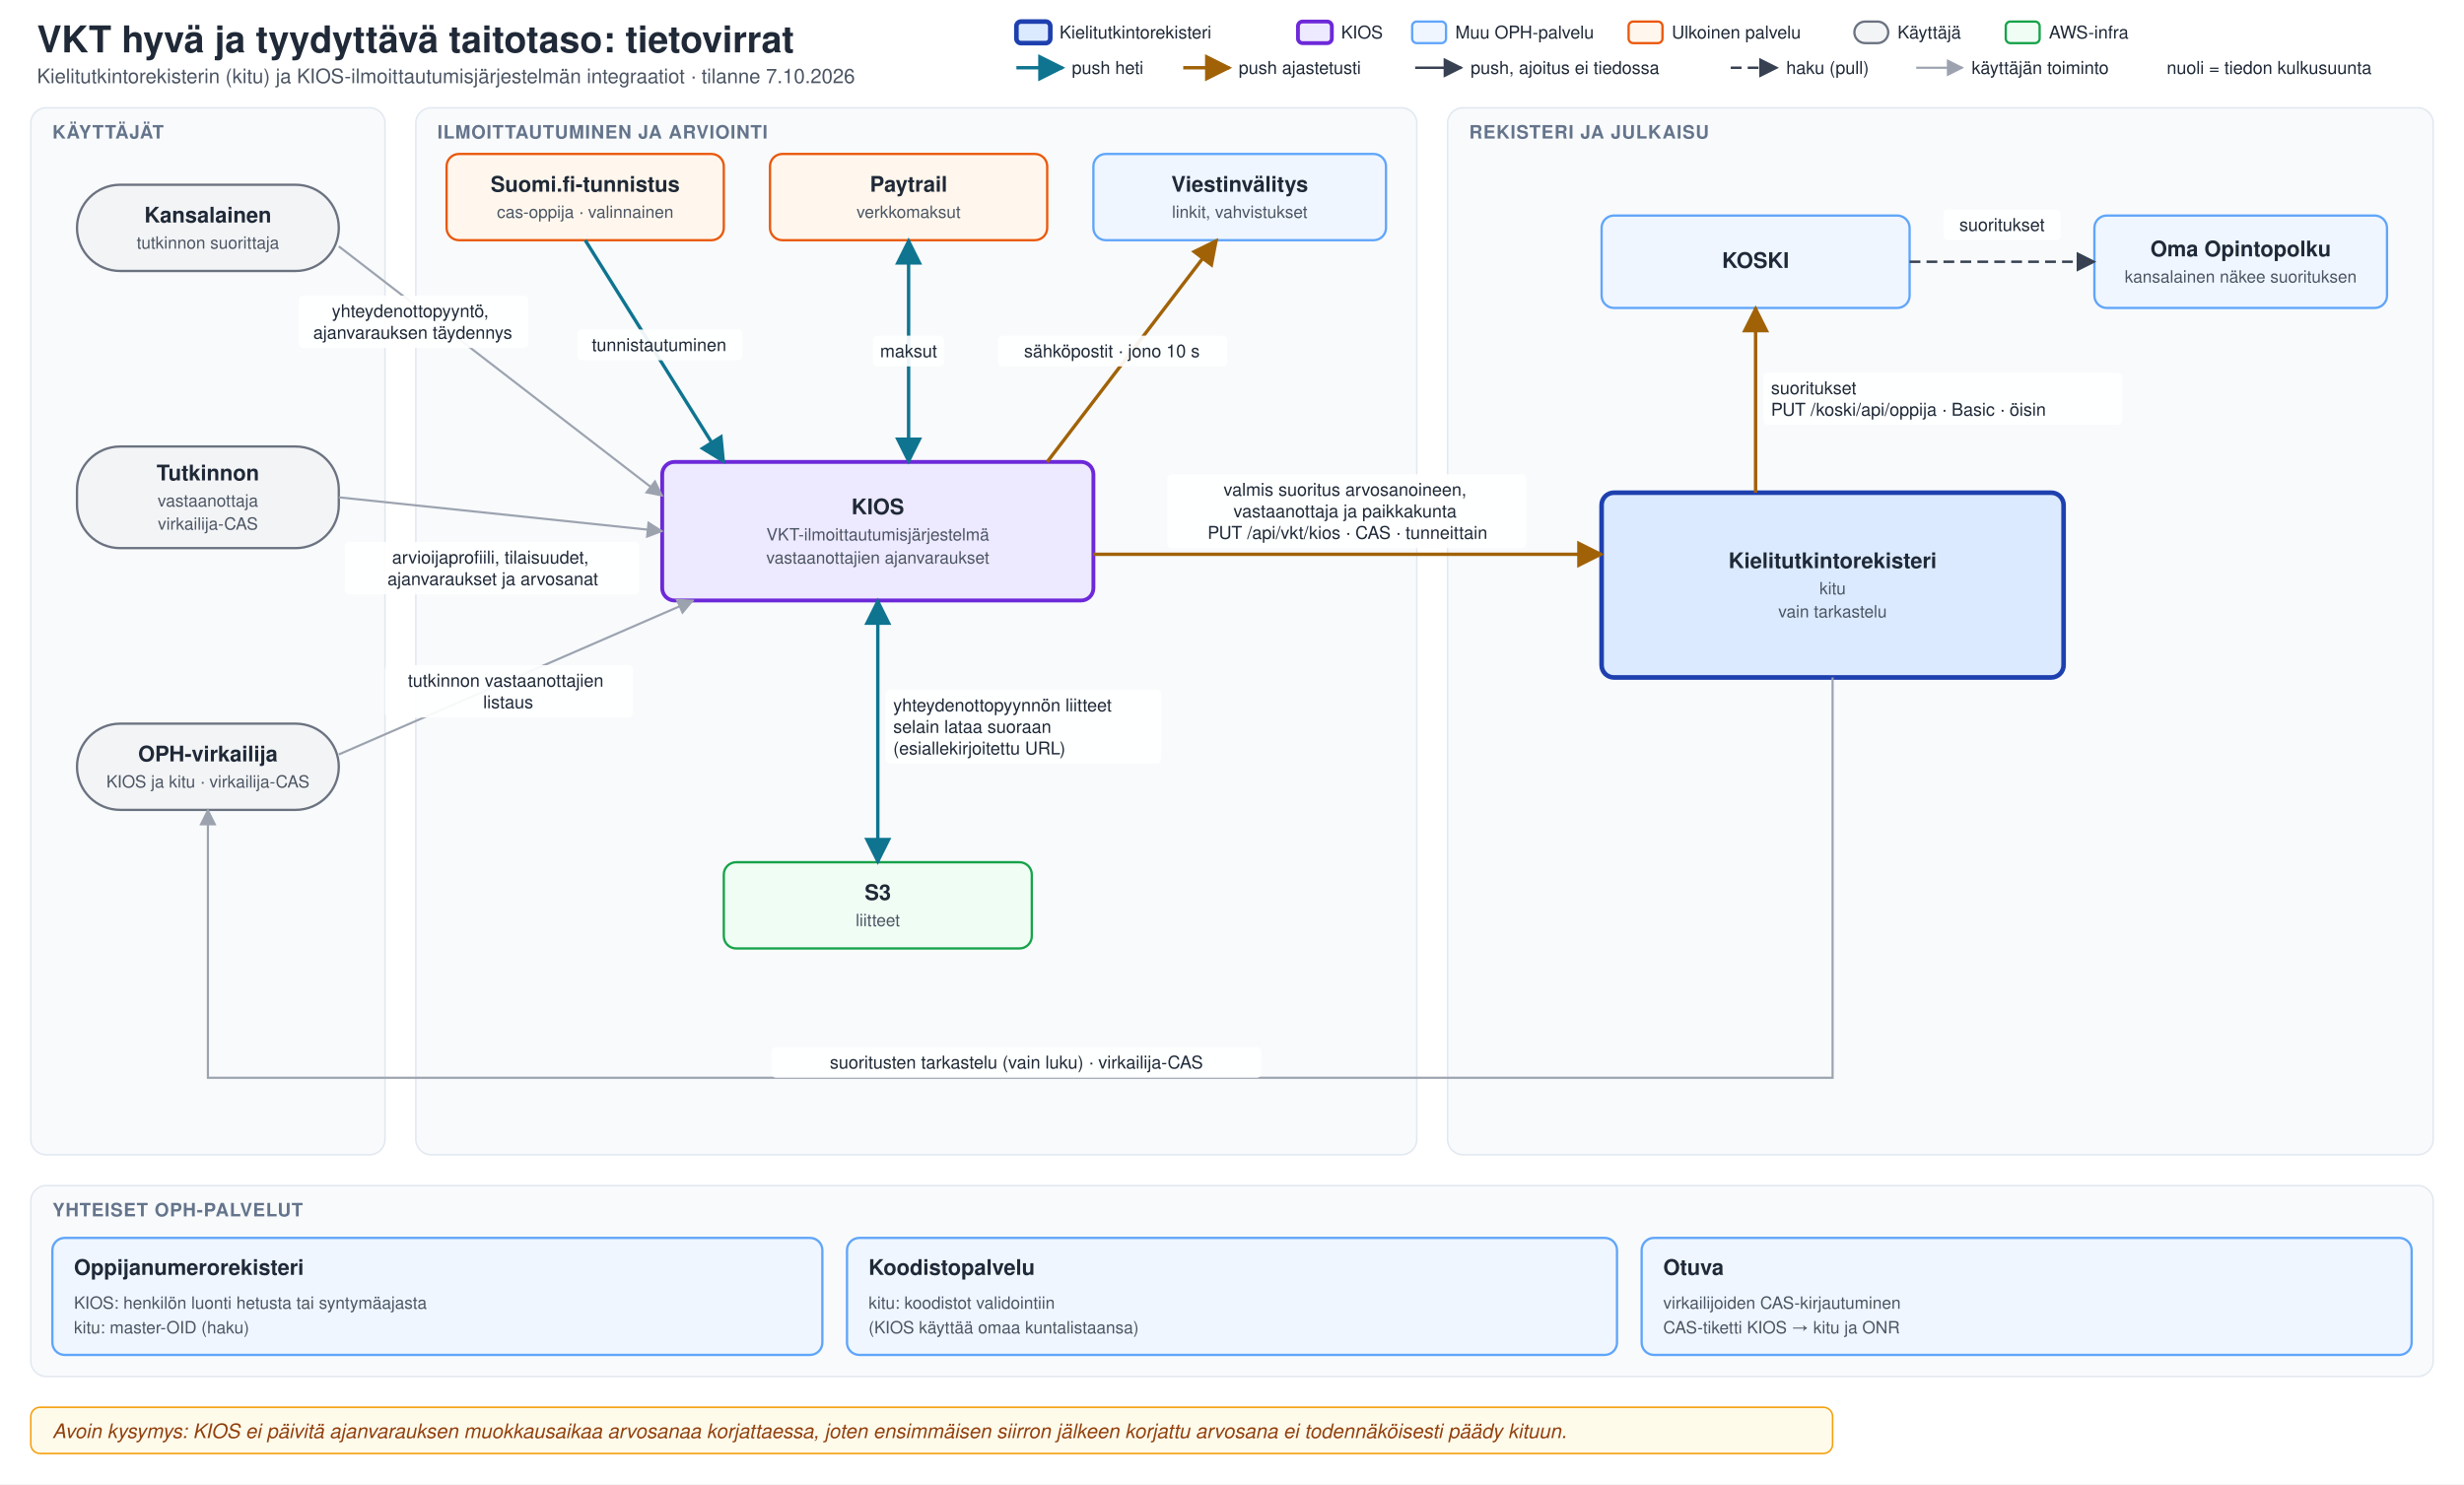
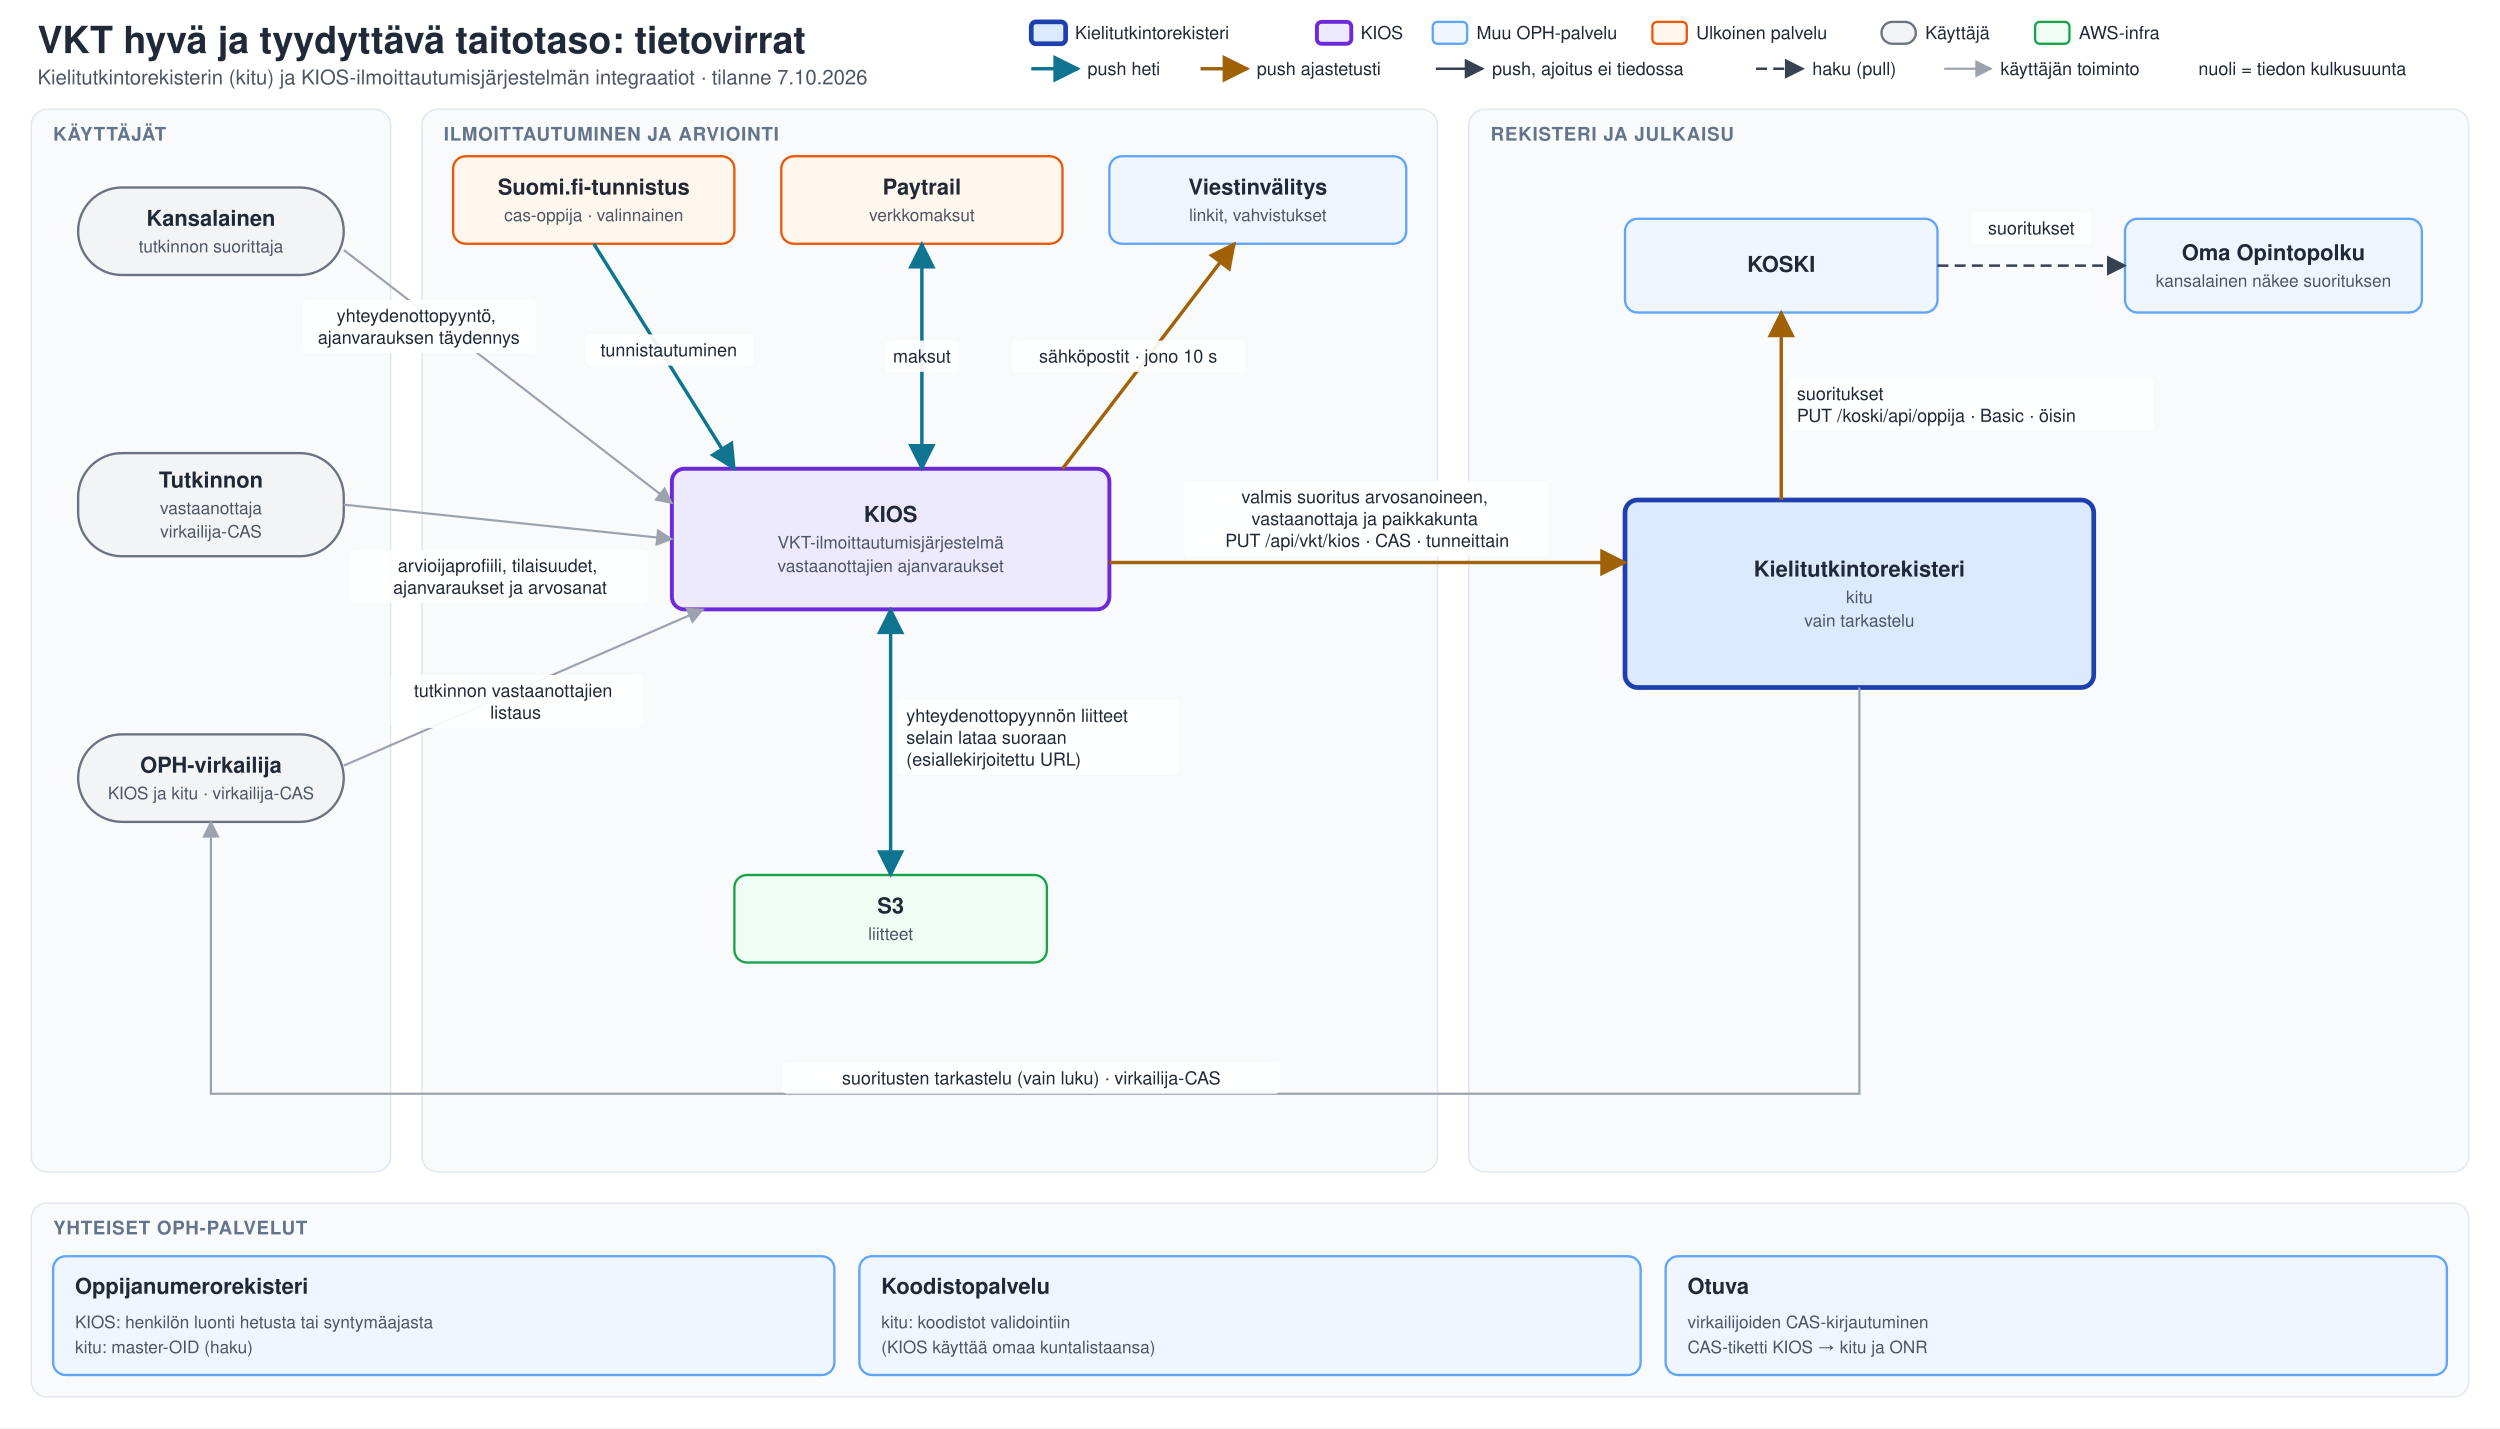
- <svg xmlns="http://www.w3.org/2000/svg" width="1600" height="964" viewBox="0 0 1600 964">
+ <svg xmlns="http://www.w3.org/2000/svg" width="1600" height="914" viewBox="0 0 1600 914">
  <defs>
    <style>
    text { font-family: Helvetica, Arial, sans-serif; fill: #1f2937; }
    .tausta { fill: #ffffff; }
    .otsikko { font-size: 24px; font-weight: bold; }
    .alaotsikko { font-size: 13px; fill: #4b5563; }
    .kaista { fill: #f8fafc; stroke: #e2e8f0; stroke-width: 1; }
    .kaistan-nimi { font-size: 12px; font-weight: bold; fill: #64748b; letter-spacing: 0.5px; }
    .laatikko rect { stroke-width: 1.5; }
    .nimi { font-size: 14px; font-weight: bold; }
    .lisatieto { font-size: 11px; fill: #4b5563; }
    .kitu rect { fill: #dbeafe; stroke: #1e40af; stroke-width: 3; }
    .kios rect { fill: #ede9fe; stroke: #6d28d9; stroke-width: 2.5; }
    .oph rect { fill: #eff6ff; stroke: #60a5fa; }
    .ulkoinen rect { fill: #fff7ed; stroke: #ea580c; }
    .infra rect { fill: #f0fdf4; stroke: #16a34a; }
    .toimija rect { fill: #f3f4f6; stroke: #6b7280; }
    .ryhma { fill: #f5f9ff; stroke: #60a5fa; stroke-width: 1.5; stroke-dasharray: 4 3; }
    .ryhman-nimi { font-size: 14px; font-weight: bold; fill: #1e3a8a; }
    .nuoli path { fill: none; stroke: #374151; stroke-width: 1.6; }
    .heti path { stroke: #0e7490; stroke-width: 2.2; }
    .ajastettu path { stroke: #a16207; stroke-width: 2.2; }
    .pull path { stroke-dasharray: 7 4; }
    .kayttaja path { stroke: #9ca3af; stroke-width: 1.4; }
    .nuolen-teksti rect { fill: #ffffff; fill-opacity: 0.92; }
    .nuolen-teksti text { font-size: 11.5px; }
    .ei-kaytossa { opacity: 0.5; }
-     .huom { font-size: 13px; font-style: italic; fill: #92400e; }
-     .huom-tausta { fill: #fffbeb; stroke: #f59e0b; stroke-width: 1; }
    .selite { font-size: 11.5px; }
    </style>
    <marker id="karki-heti" viewBox="0 0 10 10" refX="9" refY="5" markerWidth="8" markerHeight="8" orient="auto-start-reverse">
      <path d="M 0,0 L 10,5 L 0,10 z" fill="#0e7490" />
    </marker>
    <marker id="karki-ajastettu" viewBox="0 0 10 10" refX="9" refY="5" markerWidth="8" markerHeight="8" orient="auto-start-reverse">
      <path d="M 0,0 L 10,5 L 0,10 z" fill="#a16207" />
    </marker>
    <marker id="karki-push" viewBox="0 0 10 10" refX="9" refY="5" markerWidth="8" markerHeight="8" orient="auto-start-reverse">
      <path d="M 0,0 L 10,5 L 0,10 z" fill="#374151" />
    </marker>
    <marker id="karki-pull" viewBox="0 0 10 10" refX="9" refY="5" markerWidth="8" markerHeight="8" orient="auto-start-reverse">
      <path d="M 0,0 L 10,5 L 0,10 z" fill="#374151" />
    </marker>
    <marker id="karki-kayttaja" viewBox="0 0 10 10" refX="9" refY="5" markerWidth="8" markerHeight="8" orient="auto-start-reverse">
      <path d="M 0,0 L 10,5 L 0,10 z" fill="#9ca3af" />
    </marker>
  </defs>
-   <rect class="tausta" x="0" y="0" width="1600" height="964" />
+   <rect class="tausta" x="0" y="0" width="1600" height="914" />
  <g id="otsikko">
    <text class="otsikko" x="24" y="34">VKT hyvä ja tyydyttävä taitotaso: tietovirrat</text>
    <text class="alaotsikko" x="24" y="54">Kielitutkintorekisterin (kitu) ja KIOS-ilmoittautumisjärjestelmän integraatiot · tilanne 7.10.2026</text>
  </g>
  <g id="selite">
    <g class="laatikko kitu">
      <rect x="660" y="14" width="22" height="14" rx="3" />
    </g>
    <text class="selite" x="688" y="25">Kielitutkintorekisteri</text>
    <g class="laatikko kios">
      <rect x="842.825" y="14" width="22" height="14" rx="3" />
    </g>
    <text class="selite" x="870.825" y="25">KIOS</text>
    <g class="laatikko oph">
      <rect x="916.975" y="14" width="22" height="14" rx="3" />
    </g>
    <text class="selite" x="944.975" y="25">Muu OPH-palvelu</text>
    <g class="laatikko ulkoinen">
      <rect x="1057.537" y="14" width="22" height="14" rx="3" />
    </g>
    <text class="selite" x="1085.537" y="25">Ulkoinen palvelu</text>
    <g class="laatikko toimija">
      <rect x="1204.137" y="14" width="22" height="14" rx="7" />
    </g>
    <text class="selite" x="1232.137" y="25">Käyttäjä</text>
    <g class="laatikko infra">
      <rect x="1302.437" y="14" width="22" height="14" rx="3" />
    </g>
    <text class="selite" x="1330.437" y="25">AWS-infra</text>
    <g class="nuoli heti">
      <path d="M 660,44 L 690,44" marker-end="url(#karki-heti)" />
    </g>
    <text class="selite" x="696" y="48">push heti</text>
    <g class="nuoli ajastettu">
      <path d="M 768.337,44 L 798.337,44" marker-end="url(#karki-ajastettu)" />
    </g>
    <text class="selite" x="804.337" y="48">push ajastetusti</text>
    <g class="nuoli push">
      <path d="M 918.938,44 L 948.938,44" marker-end="url(#karki-push)" />
    </g>
    <text class="selite" x="954.938" y="48">push, ajoitus ei tiedossa</text>
    <g class="nuoli pull">
      <path d="M 1123.875,44 L 1153.875,44" marker-end="url(#karki-pull)" />
    </g>
    <text class="selite" x="1159.875" y="48">haku (pull)</text>
    <g class="nuoli kayttaja">
      <path d="M 1244.287,44 L 1274.287,44" marker-end="url(#karki-kayttaja)" />
    </g>
    <text class="selite" x="1280.287" y="48">käyttäjän toiminto</text>
    <text class="selite" x="1406.962" y="48">nuoli = tiedon kulkusuunta</text>
  </g>
  <g id="kaista-toimijat">
    <rect class="kaista" x="20" y="70" width="230" height="680" rx="10" />
    <text class="kaistan-nimi" x="34" y="90">KÄYTTÄJÄT</text>
  </g>
  <g id="kaista-ilmoittautuminen">
    <rect class="kaista" x="270" y="70" width="650" height="680" rx="10" />
    <text class="kaistan-nimi" x="284" y="90">ILMOITTAUTUMINEN JA ARVIOINTI</text>
  </g>
  <g id="kaista-rekisteri">
    <rect class="kaista" x="940" y="70" width="640" height="680" rx="10" />
    <text class="kaistan-nimi" x="954" y="90">REKISTERI JA JULKAISU</text>
  </g>
  <g id="kansalainen" class="laatikko toimija">
    <rect x="50" y="120" width="170" height="56" rx="28" />
    <text class="nimi" x="135" y="144.5" text-anchor="middle">Kansalainen</text>
    <text class="lisatieto" x="135" y="161.5" text-anchor="middle">tutkinnon suorittaja</text>
  </g>
  <g id="vastaanottaja" class="laatikko toimija">
    <rect x="50" y="290" width="170" height="66" rx="28" />
    <text class="nimi" x="135" y="312" text-anchor="middle">Tutkinnon</text>
    <text class="lisatieto" x="135" y="329" text-anchor="middle">vastaanottaja</text>
    <text class="lisatieto" x="135" y="344" text-anchor="middle">virkailija-CAS</text>
  </g>
  <g id="virkailija" class="laatikko toimija">
    <rect x="50" y="470" width="170" height="56" rx="28" />
    <text class="nimi" x="135" y="494.5" text-anchor="middle">OPH-virkailija</text>
    <text class="lisatieto" x="135" y="511.5" text-anchor="middle">KIOS ja kitu · virkailija-CAS</text>
  </g>
  <g id="suomifi" class="laatikko ulkoinen">
    <rect x="290" y="100" width="180" height="56" rx="8" />
    <text class="nimi" x="380" y="124.5" text-anchor="middle">Suomi.fi-tunnistus</text>
    <text class="lisatieto" x="380" y="141.5" text-anchor="middle">cas-oppija · valinnainen</text>
  </g>
  <g id="paytrail" class="laatikko ulkoinen">
    <rect x="500" y="100" width="180" height="56" rx="8" />
    <text class="nimi" x="590" y="124.5" text-anchor="middle">Paytrail</text>
    <text class="lisatieto" x="590" y="141.5" text-anchor="middle">verkkomaksut</text>
  </g>
  <g id="viestinvalitys" class="laatikko oph">
    <rect x="710" y="100" width="190" height="56" rx="8" />
    <text class="nimi" x="805" y="124.5" text-anchor="middle">Viestinvälitys</text>
    <text class="lisatieto" x="805" y="141.5" text-anchor="middle">linkit, vahvistukset</text>
  </g>
  <g id="kios" class="laatikko kios">
    <rect x="430" y="300" width="280" height="90" rx="8" />
    <text class="nimi" x="570" y="334" text-anchor="middle">KIOS</text>
    <text class="lisatieto" x="570" y="351" text-anchor="middle">VKT-ilmoittautumisjärjestelmä</text>
    <text class="lisatieto" x="570" y="366" text-anchor="middle">vastaanottajien ajanvaraukset</text>
  </g>
  <g id="s3" class="laatikko infra">
    <rect x="470" y="560" width="200" height="56" rx="8" />
    <text class="nimi" x="570" y="584.5" text-anchor="middle">S3</text>
    <text class="lisatieto" x="570" y="601.5" text-anchor="middle">liitteet</text>
  </g>
  <g id="kitu" class="laatikko kitu">
    <rect x="1040" y="320" width="300" height="120" rx="8" />
    <text class="nimi" x="1190" y="369" text-anchor="middle">Kielitutkintorekisteri</text>
    <text class="lisatieto" x="1190" y="386" text-anchor="middle">kitu</text>
    <text class="lisatieto" x="1190" y="401" text-anchor="middle">vain tarkastelu</text>
  </g>
  <g id="koski" class="laatikko oph">
    <rect x="1040" y="140" width="200" height="60" rx="8" />
    <text class="nimi" x="1140" y="174" text-anchor="middle">KOSKI</text>
  </g>
  <g id="oma-opintopolku" class="laatikko oph">
    <rect x="1360" y="140" width="190" height="60" rx="8" />
    <text class="nimi" x="1455" y="166.5" text-anchor="middle">Oma Opintopolku</text>
    <text class="lisatieto" x="1455" y="183.5" text-anchor="middle">kansalainen näkee suorituksen</text>
  </g>
  <g id="kansalainen-kios" class="nuoli kayttaja">
    <path d="M 220,160 L 430,322" marker-end="url(#karki-kayttaja)" />
    <g class="nuolen-teksti">
      <rect x="194" y="192" width="149" height="34" rx="3" />
      <text x="268" y="206" text-anchor="middle">
        <tspan x="268" y="206">yhteydenottopyyntö,</tspan>
        <tspan x="268" y="220">ajanvarauksen täydennys</tspan>
      </text>
    </g>
  </g>
  <g id="suomifi-kios" class="nuoli heti">
    <path d="M 380,156 L 470,300" marker-end="url(#karki-heti)" />
    <g class="nuolen-teksti">
      <rect x="375" y="214" width="107" height="20" rx="3" />
      <text x="428" y="228" text-anchor="middle">
        <tspan x="428" y="228">tunnistautuminen</tspan>
      </text>
    </g>
  </g>
  <g id="kios-paytrail" class="nuoli heti">
    <path d="M 590,300 L 590,156" marker-end="url(#karki-heti)" marker-start="url(#karki-heti)" />
    <g class="nuolen-teksti">
      <rect x="567" y="218" width="46" height="20" rx="3" />
      <text x="590" y="232" text-anchor="middle">
        <tspan x="590" y="232">maksut</tspan>
      </text>
    </g>
  </g>
  <g id="kios-viestinvalitys" class="nuoli ajastettu">
    <path d="M 680,300 L 790,156" marker-end="url(#karki-ajastettu)" />
    <g class="nuolen-teksti">
      <rect x="648" y="218" width="149" height="20" rx="3" />
      <text x="722" y="232" text-anchor="middle">
        <tspan x="722" y="232">sähköpostit · jono 10 s</tspan>
      </text>
    </g>
  </g>
  <g id="vastaanottaja-kios" class="nuoli kayttaja">
    <path d="M 220,323 L 430,345" marker-end="url(#karki-kayttaja)" />
    <g class="nuolen-teksti">
      <rect x="224" y="352" width="191" height="34" rx="3" />
      <text x="320" y="366" text-anchor="middle">
        <tspan x="320" y="366">arvioijaprofiili, tilaisuudet,</tspan>
        <tspan x="320" y="380">ajanvaraukset ja arvosanat</tspan>
      </text>
    </g>
  </g>
  <g id="virkailija-kios" class="nuoli kayttaja">
    <path d="M 220,490 L 450,390" marker-end="url(#karki-kayttaja)" />
    <g class="nuolen-teksti">
      <rect x="250" y="432" width="161" height="34" rx="3" />
      <text x="330" y="446" text-anchor="middle">
        <tspan x="330" y="446">tutkinnon vastaanottajien</tspan>
        <tspan x="330" y="460">listaus</tspan>
      </text>
    </g>
  </g>
  <g id="kios-s3" class="nuoli heti">
    <path d="M 570,390 L 570,560" marker-end="url(#karki-heti)" marker-start="url(#karki-heti)" />
    <g class="nuolen-teksti">
      <rect x="575" y="448" width="179" height="48" rx="3" />
      <text x="580" y="462" text-anchor="start">
        <tspan x="580" y="462">yhteydenottopyynnön liitteet</tspan>
        <tspan x="580" y="476">selain lataa suoraan</tspan>
        <tspan x="580" y="490">(esiallekirjoitettu URL)</tspan>
      </text>
    </g>
  </g>
  <g id="kios-kitu" class="nuoli ajastettu">
    <path d="M 710,360 L 1040,360" marker-end="url(#karki-ajastettu)" />
    <g class="nuolen-teksti">
      <rect x="758" y="308" width="233" height="48" rx="3" />
      <text x="875" y="322" text-anchor="middle">
        <tspan x="875" y="322">valmis suoritus arvosanoineen,</tspan>
        <tspan x="875" y="336">vastaanottaja ja paikkakunta</tspan>
        <tspan x="875" y="350">PUT /api/vkt/kios · CAS · tunneittain</tspan>
      </text>
    </g>
  </g>
  <g id="kitu-virkailija" class="nuoli kayttaja">
    <path d="M 1190,440 L 1190,700 L 135,700 L 135,526" marker-end="url(#karki-kayttaja)" />
    <g class="nuolen-teksti">
      <rect x="501" y="680" width="318" height="20" rx="3" />
      <text x="660" y="694" text-anchor="middle">
        <tspan x="660" y="694">suoritusten tarkastelu (vain luku) · virkailija-CAS</tspan>
      </text>
    </g>
  </g>
  <g id="kitu-koski" class="nuoli ajastettu">
    <path d="M 1140,320 L 1140,200" marker-end="url(#karki-ajastettu)" />
    <g class="nuolen-teksti">
      <rect x="1145" y="242" width="233" height="34" rx="3" />
      <text x="1150" y="256" text-anchor="start">
        <tspan x="1150" y="256">suoritukset</tspan>
        <tspan x="1150" y="270">PUT /koski/api/oppija · Basic · öisin</tspan>
      </text>
    </g>
  </g>
  <g id="koski-oma-opintopolku" class="nuoli pull">
    <path d="M 1240,170 L 1360,170" marker-end="url(#karki-pull)" />
    <g class="nuolen-teksti">
      <rect x="1262" y="136" width="76" height="20" rx="3" />
      <text x="1300" y="150" text-anchor="middle">
        <tspan x="1300" y="150">suoritukset</tspan>
      </text>
    </g>
  </g>
  <g id="kaista-yhteiset">
    <rect class="kaista" x="20" y="770" width="1560" height="124" rx="10" />
    <text class="kaistan-nimi" x="34" y="790">YHTEISET OPH-PALVELUT</text>
  </g>
  <g id="onr" class="laatikko oph">
    <rect x="34.0" y="804" width="500" height="76" rx="8" />
    <text class="nimi" x="48.0" y="828">Oppijanumerorekisteri</text>
    <text class="lisatieto" x="48.0" y="850">KIOS: henkilön luonti hetusta tai syntymäajasta</text>
    <text class="lisatieto" x="48.0" y="866">kitu: master-OID (haku)</text>
  </g>
  <g id="koodisto" class="laatikko oph">
    <rect x="550.0" y="804" width="500" height="76" rx="8" />
    <text class="nimi" x="564.0" y="828">Koodistopalvelu</text>
    <text class="lisatieto" x="564.0" y="850">kitu: koodistot validointiin</text>
    <text class="lisatieto" x="564.0" y="866">(KIOS käyttää omaa kuntalistaansa)</text>
  </g>
  <g id="otuva" class="laatikko oph">
    <rect x="1066.0" y="804" width="500" height="76" rx="8" />
    <text class="nimi" x="1080.0" y="828">Otuva</text>
    <text class="lisatieto" x="1080.0" y="850">virkailijoiden CAS-kirjautuminen</text>
    <text class="lisatieto" x="1080.0" y="866">CAS-tiketti KIOS → kitu ja ONR</text>
  </g>
-   <g id="huom">
-     <rect class="huom-tausta" x="20" y="914" width="1170" height="30" rx="6" />
-     <text class="huom" x="34" y="934">Avoin kysymys: KIOS ei päivitä ajanvarauksen muokkausaikaa arvosanaa korjattaessa, joten ensimmäisen siirron jälkeen korjattu arvosana ei todennäköisesti päädy kituun.</text>
-   </g>
</svg>
